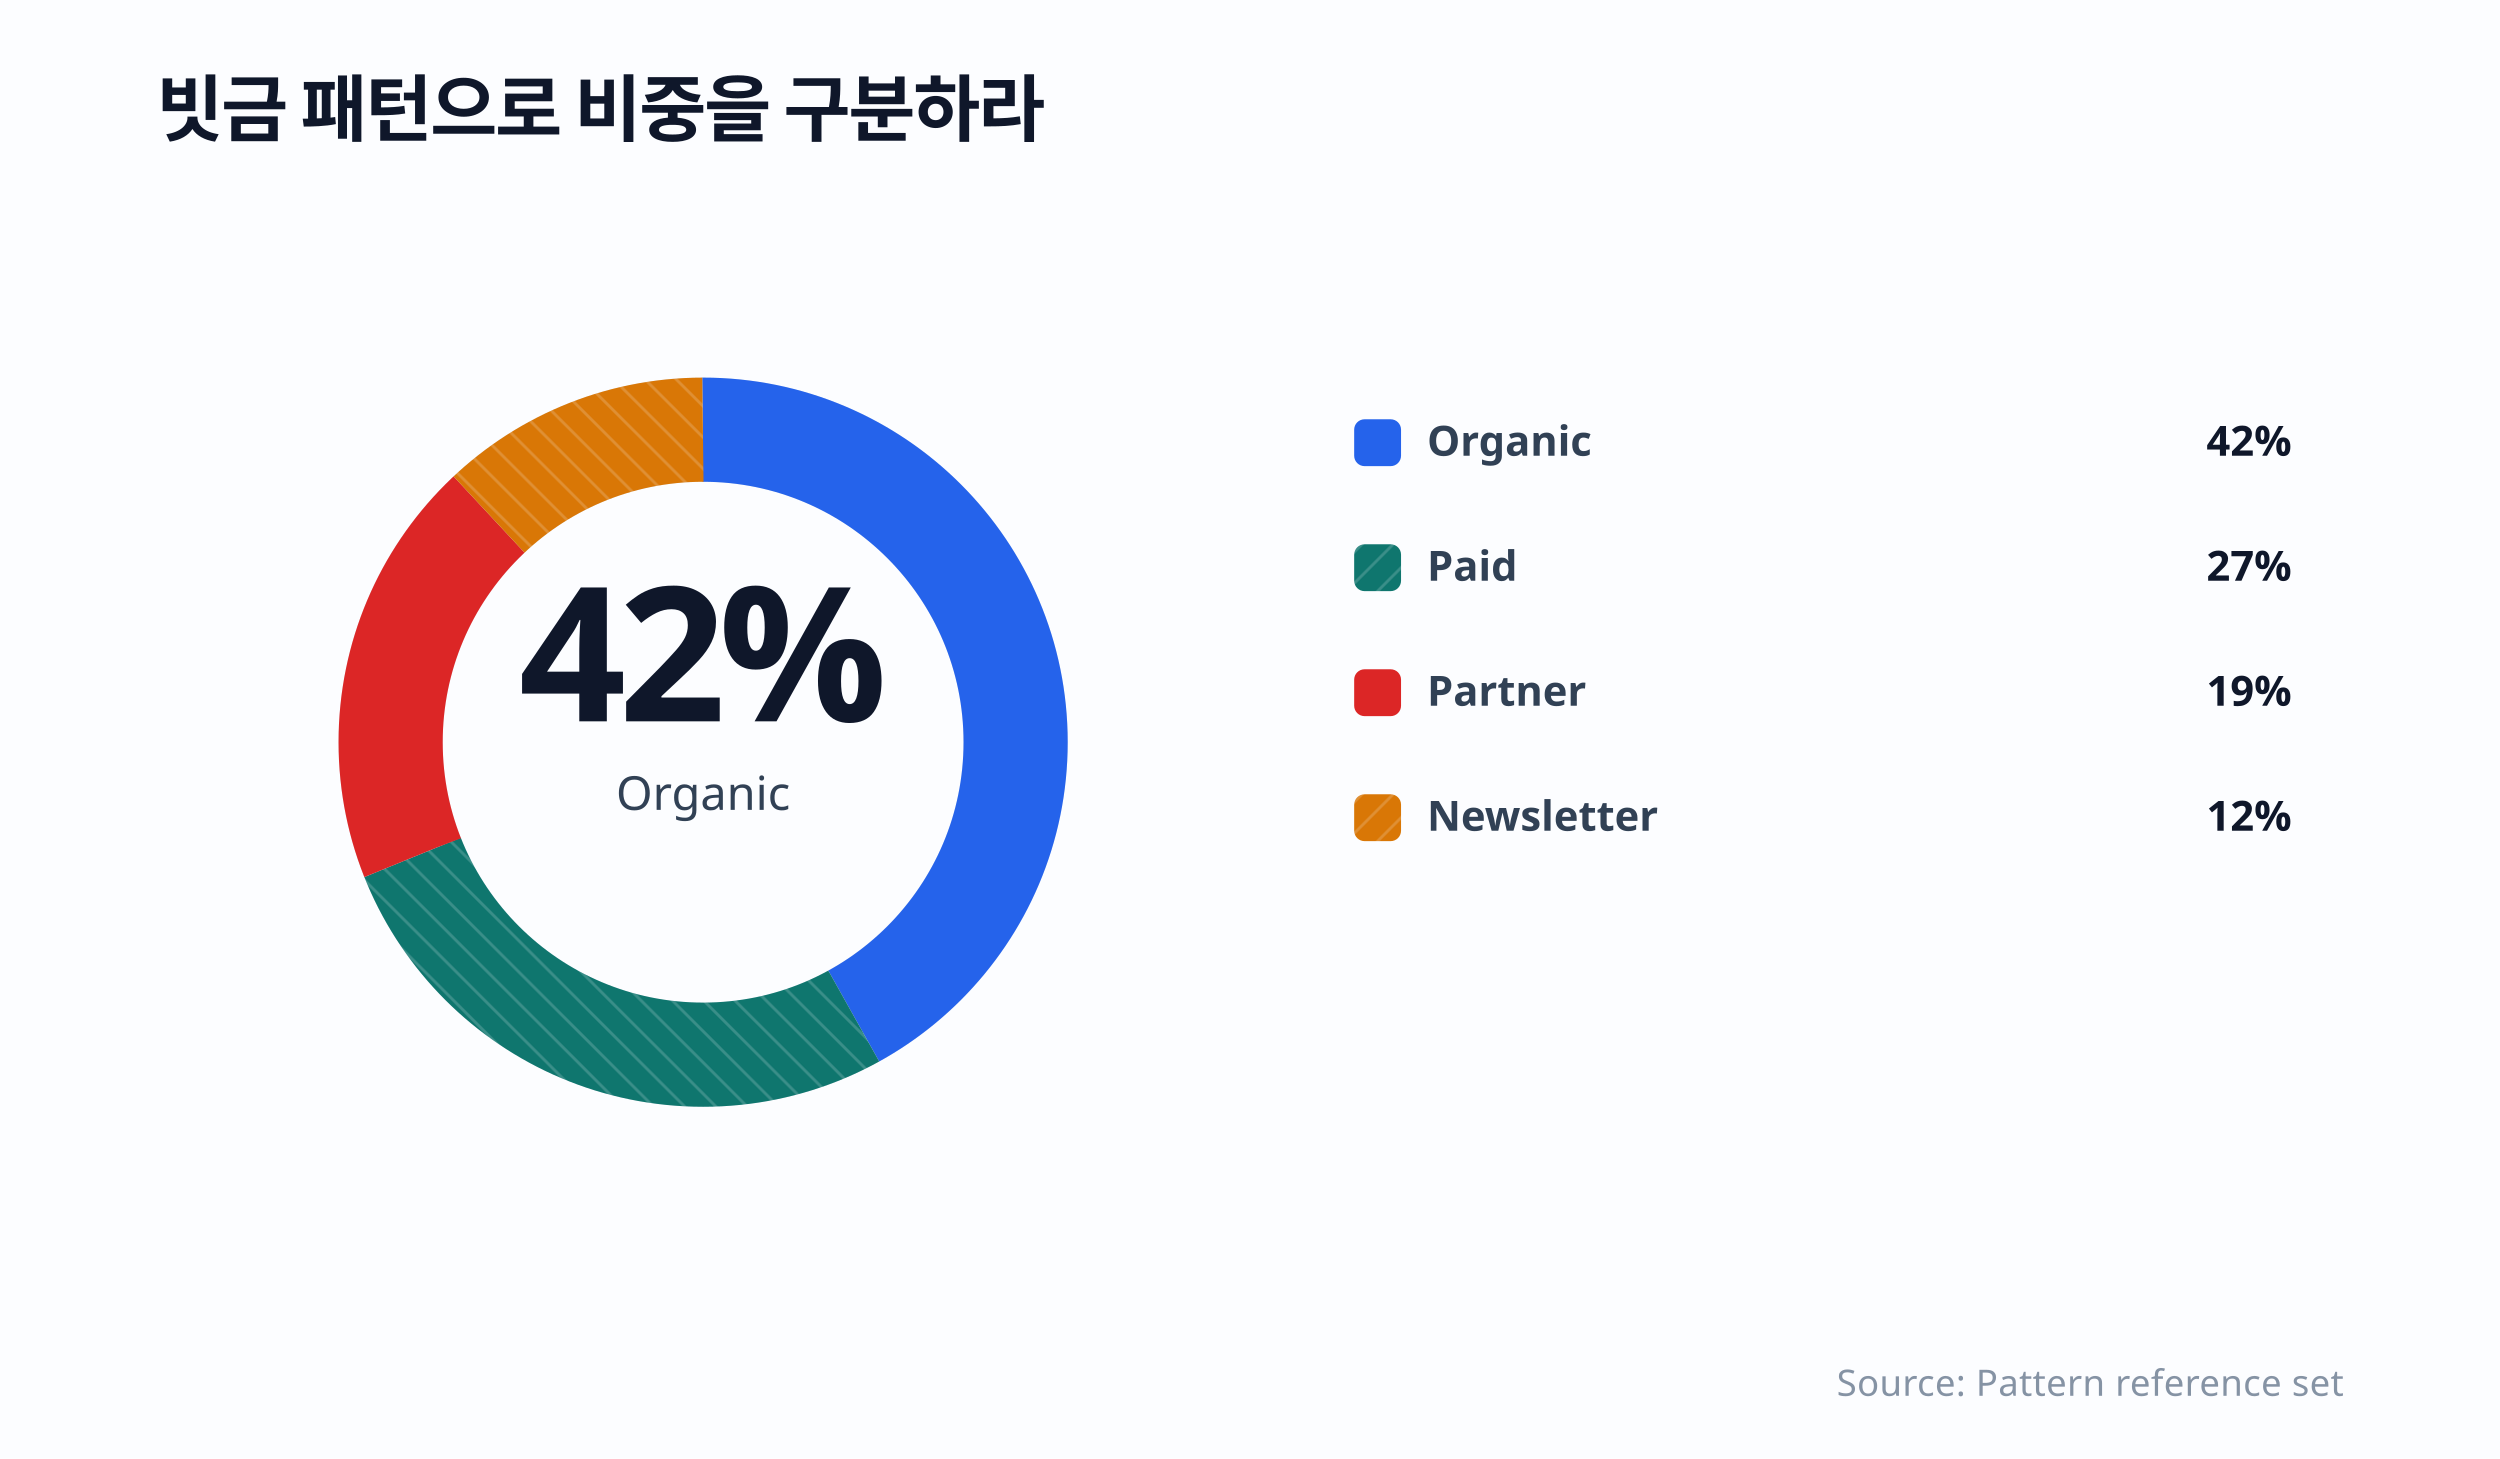
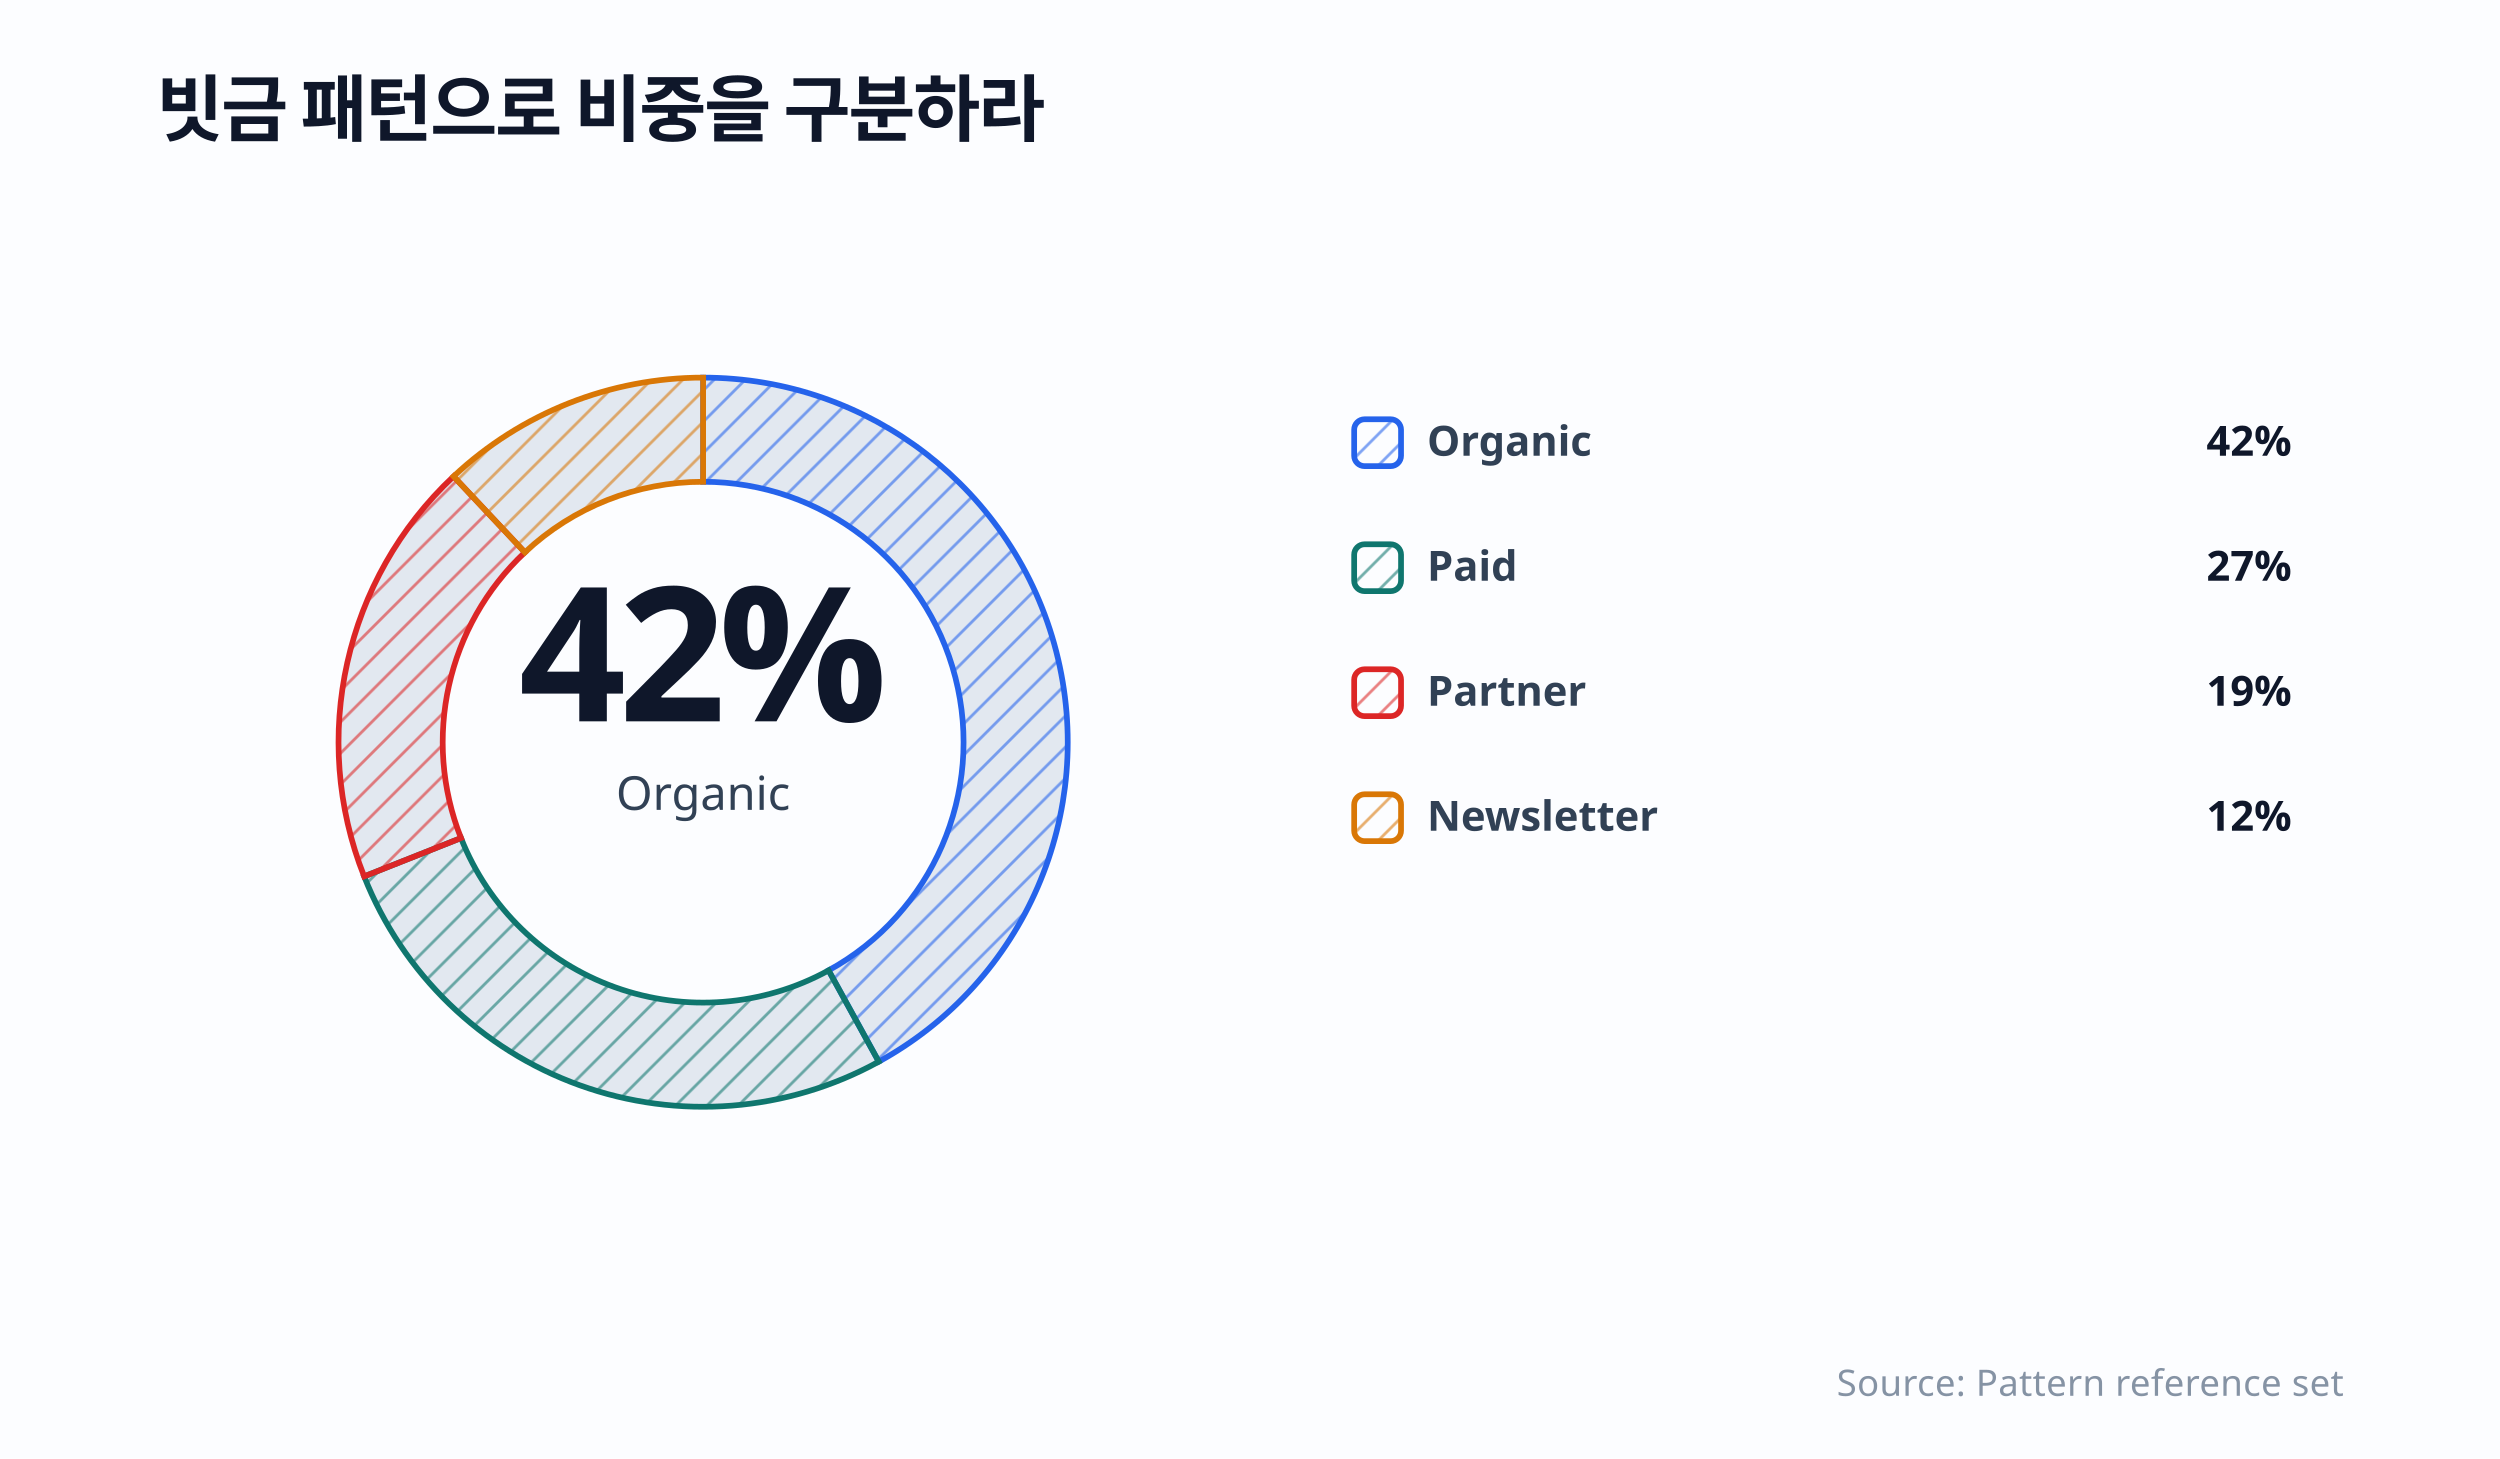
<svg xmlns="http://www.w3.org/2000/svg" width="960" height="560" viewBox="0 0 960 560" fill="none">
  <style>.cg-root .title{font:700 28px 'Space Grotesk', 'Pretendard', 'Apple SD Gothic Neo', sans-serif; fill:#0f172a; letter-spacing:-0.03em;}.cg-root .subtitle{font:500 18px 'Space Grotesk', 'Pretendard', 'Apple SD Gothic Neo', sans-serif; fill:#314155;}.cg-root .label,.cg-root .axis,.cg-root .header,.cg-root .cell{font:600 16px 'Space Grotesk', 'Pretendard', 'Apple SD Gothic Neo', sans-serif; fill:#314155;}.cg-root .value{font:700 16px 'Space Grotesk', 'Pretendard', 'Apple SD Gothic Neo', sans-serif; fill:#0f172a;}.cg-root .header{font-weight:700; fill:#0f172a;}.cg-root .tick{font:500 14px 'Space Grotesk', 'Pretendard', 'Apple SD Gothic Neo', sans-serif; fill:#64748b;}.cg-root .source{font:500 14px 'Space Grotesk', 'Pretendard', 'Apple SD Gothic Neo', sans-serif; fill:#64748b; letter-spacing:0.01em;}.cg-root .stat{font:800 72px 'Space Grotesk', 'Pretendard', 'Apple SD Gothic Neo', sans-serif; fill:#0f172a; letter-spacing:-0.04em;}</style>
  <rect x="0" y="0" width="960" height="560" fill="#fcfdff" />
  <g class="cg-root">
    <text x="60" y="52" class="title" fill="#0f172a" style="fill:#0f172a !important;">빗금 패턴으로 비중을 구분하라</text>
-     <circle cx="270" cy="285" r="120" stroke="#e2e8f0" stroke-width="40" fill="none" />
-     <circle cx="270" cy="285" r="120" stroke="#2563eb" stroke-width="40" fill="none" stroke-dasharray="316.67 437.31" stroke-dashoffset="-0.00" transform="rotate(-90 270 285)" />
-     <circle cx="270" cy="285" r="120" stroke="url(#cg-pattern-donut-1)" stroke-width="40" fill="none" stroke-dasharray="203.58 550.41" stroke-dashoffset="-316.67" transform="rotate(-90 270 285)" />
-     <circle cx="270" cy="285" r="120" stroke="#dc2626" stroke-width="40" fill="none" stroke-dasharray="143.26 610.73" stroke-dashoffset="-520.25" transform="rotate(-90 270 285)" />
-     <circle cx="270" cy="285" r="120" stroke="url(#cg-pattern-donut-3)" stroke-width="40" fill="none" stroke-dasharray="90.48 663.50" stroke-dashoffset="-663.50" transform="rotate(-90 270 285)" />
+     <circle cx="270" cy="285" r="120.0" stroke="#e2e8f0" stroke-width="40" fill="none" />
+     <path d="M 270.00 145.00 A 140.00 140.00 0 0 1 337.45 407.68 L 318.18 372.63 A 100.00 100.00 0 0 0 270.00 185.00 Z" fill="url(#cg-pattern-donut-0)" stroke="#2563eb" stroke-width="2.2" />
+     <path d="M 337.45 407.68 A 140.00 140.00 0 0 1 139.83 336.54 L 177.02 321.81 A 100.00 100.00 0 0 0 318.18 372.63 Z" fill="url(#cg-pattern-donut-1)" stroke="#0f766e" stroke-width="2.2" />
+     <path d="M 139.83 336.54 A 140.00 140.00 0 0 1 174.16 182.94 L 201.55 212.10 A 100.00 100.00 0 0 0 177.02 321.81 Z" fill="url(#cg-pattern-donut-2)" stroke="#dc2626" stroke-width="2.2" />
+     <path d="M 174.16 182.94 A 140.00 140.00 0 0 1 270.00 145.00 L 270.00 185.00 A 100.00 100.00 0 0 0 201.55 212.10 Z" fill="url(#cg-pattern-donut-3)" stroke="#d97706" stroke-width="2.2" />
    <text x="270" y="277" class="stat" text-anchor="middle" font-size="48" fill="#0f172a" style="fill:#0f172a !important;">42%</text>
    <text x="270" y="311" class="subtitle" text-anchor="middle" fill="#314155" style="fill:#314155 !important;">Organic</text>
-     <rect x="520" y="161" width="18" height="18" rx="4" fill="#2563eb" />
+     <rect x="520" y="161" width="18" height="18" rx="4" fill="url(#cg-pattern-donut-legend-0)" stroke="#2563eb" stroke-width="2.2" />
    <text x="548" y="175" class="label" fill="#314155" style="fill:#314155 !important;">Organic</text>
    <text x="880" y="175" class="value" text-anchor="end" fill="#0f172a" style="fill:#0f172a !important;">42%</text>
-     <rect x="520" y="209" width="18" height="18" rx="4" fill="url(#cg-pattern-donut-legend-1)" />
+     <rect x="520" y="209" width="18" height="18" rx="4" fill="url(#cg-pattern-donut-legend-1)" stroke="#0f766e" stroke-width="2.2" />
    <text x="548" y="223" class="label" fill="#314155" style="fill:#314155 !important;">Paid</text>
    <text x="880" y="223" class="value" text-anchor="end" fill="#0f172a" style="fill:#0f172a !important;">27%</text>
-     <rect x="520" y="257" width="18" height="18" rx="4" fill="#dc2626" />
+     <rect x="520" y="257" width="18" height="18" rx="4" fill="url(#cg-pattern-donut-legend-2)" stroke="#dc2626" stroke-width="2.2" />
    <text x="548" y="271" class="label" fill="#314155" style="fill:#314155 !important;">Partner</text>
    <text x="880" y="271" class="value" text-anchor="end" fill="#0f172a" style="fill:#0f172a !important;">19%</text>
-     <rect x="520" y="305" width="18" height="18" rx="4" fill="url(#cg-pattern-donut-legend-3)" />
+     <rect x="520" y="305" width="18" height="18" rx="4" fill="url(#cg-pattern-donut-legend-3)" stroke="#d97706" stroke-width="2.2" />
    <text x="548" y="319" class="label" fill="#314155" style="fill:#314155 !important;">Newsletter</text>
    <text x="880" y="319" class="value" text-anchor="end" fill="#0f172a" style="fill:#0f172a !important;">12%</text>
    <defs>
+       <pattern id="cg-pattern-donut-0" patternUnits="userSpaceOnUse" width="12.00" height="12.00">
+         <path d="M -6.00 6.00 L 6.00 -6.00 M 0 12.00 L 12.00 0 M 6.00 18.00 L 18.00 6.00" stroke="#2563eb" stroke-width="1.1" stroke-opacity="0.56" />
+       </pattern>
      <pattern id="cg-pattern-donut-1" patternUnits="userSpaceOnUse" width="12.00" height="12.00">
-         <rect x="0" y="0" width="12.00" height="12.00" fill="#0f766e" />
-         <path d="M -6.00 6.00 L 6.00 -6.00 M 0 12.00 L 12.00 0 M 6.00 18.00 L 18.00 6.00" stroke="#fcfdff" stroke-width="1.1" stroke-opacity="0.18" />
+         <path d="M -6.00 6.00 L 6.00 -6.00 M 0 12.00 L 12.00 0 M 6.00 18.00 L 18.00 6.00" stroke="#0f766e" stroke-width="1.1" stroke-opacity="0.56" />
+       </pattern>
+       <pattern id="cg-pattern-donut-2" patternUnits="userSpaceOnUse" width="12.00" height="12.00">
+         <path d="M -6.00 6.00 L 6.00 -6.00 M 0 12.00 L 12.00 0 M 6.00 18.00 L 18.00 6.00" stroke="#dc2626" stroke-width="1.1" stroke-opacity="0.56" />
      </pattern>
      <pattern id="cg-pattern-donut-3" patternUnits="userSpaceOnUse" width="12.00" height="12.00">
-         <rect x="0" y="0" width="12.00" height="12.00" fill="#d97706" />
-         <path d="M -6.00 6.00 L 6.00 -6.00 M 0 12.00 L 12.00 0 M 6.00 18.00 L 18.00 6.00" stroke="#fcfdff" stroke-width="1.1" stroke-opacity="0.18" />
+         <path d="M -6.00 6.00 L 6.00 -6.00 M 0 12.00 L 12.00 0 M 6.00 18.00 L 18.00 6.00" stroke="#d97706" stroke-width="1.1" stroke-opacity="0.56" />
+       </pattern>
+       <pattern id="cg-pattern-donut-legend-0" patternUnits="userSpaceOnUse" width="12.00" height="12.00">
+         <path d="M -6.00 6.00 L 6.00 -6.00 M 0 12.00 L 12.00 0 M 6.00 18.00 L 18.00 6.00" stroke="#2563eb" stroke-width="1.1" stroke-opacity="0.56" />
      </pattern>
      <pattern id="cg-pattern-donut-legend-1" patternUnits="userSpaceOnUse" width="12.00" height="12.00">
-         <rect x="0" y="0" width="12.00" height="12.00" fill="#0f766e" />
-         <path d="M -6.00 6.00 L 6.00 -6.00 M 0 12.00 L 12.00 0 M 6.00 18.00 L 18.00 6.00" stroke="#fcfdff" stroke-width="1.1" stroke-opacity="0.18" />
+         <path d="M -6.00 6.00 L 6.00 -6.00 M 0 12.00 L 12.00 0 M 6.00 18.00 L 18.00 6.00" stroke="#0f766e" stroke-width="1.1" stroke-opacity="0.56" />
+       </pattern>
+       <pattern id="cg-pattern-donut-legend-2" patternUnits="userSpaceOnUse" width="12.00" height="12.00">
+         <path d="M -6.00 6.00 L 6.00 -6.00 M 0 12.00 L 12.00 0 M 6.00 18.00 L 18.00 6.00" stroke="#dc2626" stroke-width="1.1" stroke-opacity="0.56" />
      </pattern>
      <pattern id="cg-pattern-donut-legend-3" patternUnits="userSpaceOnUse" width="12.00" height="12.00">
-         <rect x="0" y="0" width="12.00" height="12.00" fill="#d97706" />
-         <path d="M -6.00 6.00 L 6.00 -6.00 M 0 12.00 L 12.00 0 M 6.00 18.00 L 18.00 6.00" stroke="#fcfdff" stroke-width="1.1" stroke-opacity="0.18" />
+         <path d="M -6.00 6.00 L 6.00 -6.00 M 0 12.00 L 12.00 0 M 6.00 18.00 L 18.00 6.00" stroke="#d97706" stroke-width="1.1" stroke-opacity="0.56" />
      </pattern>
    </defs>
    <text x="900" y="536" class="source" text-anchor="end" opacity="0.78" fill="#64748b" style="fill:#64748b !important;">Source: Pattern reference set</text>
  </g>
</svg>
